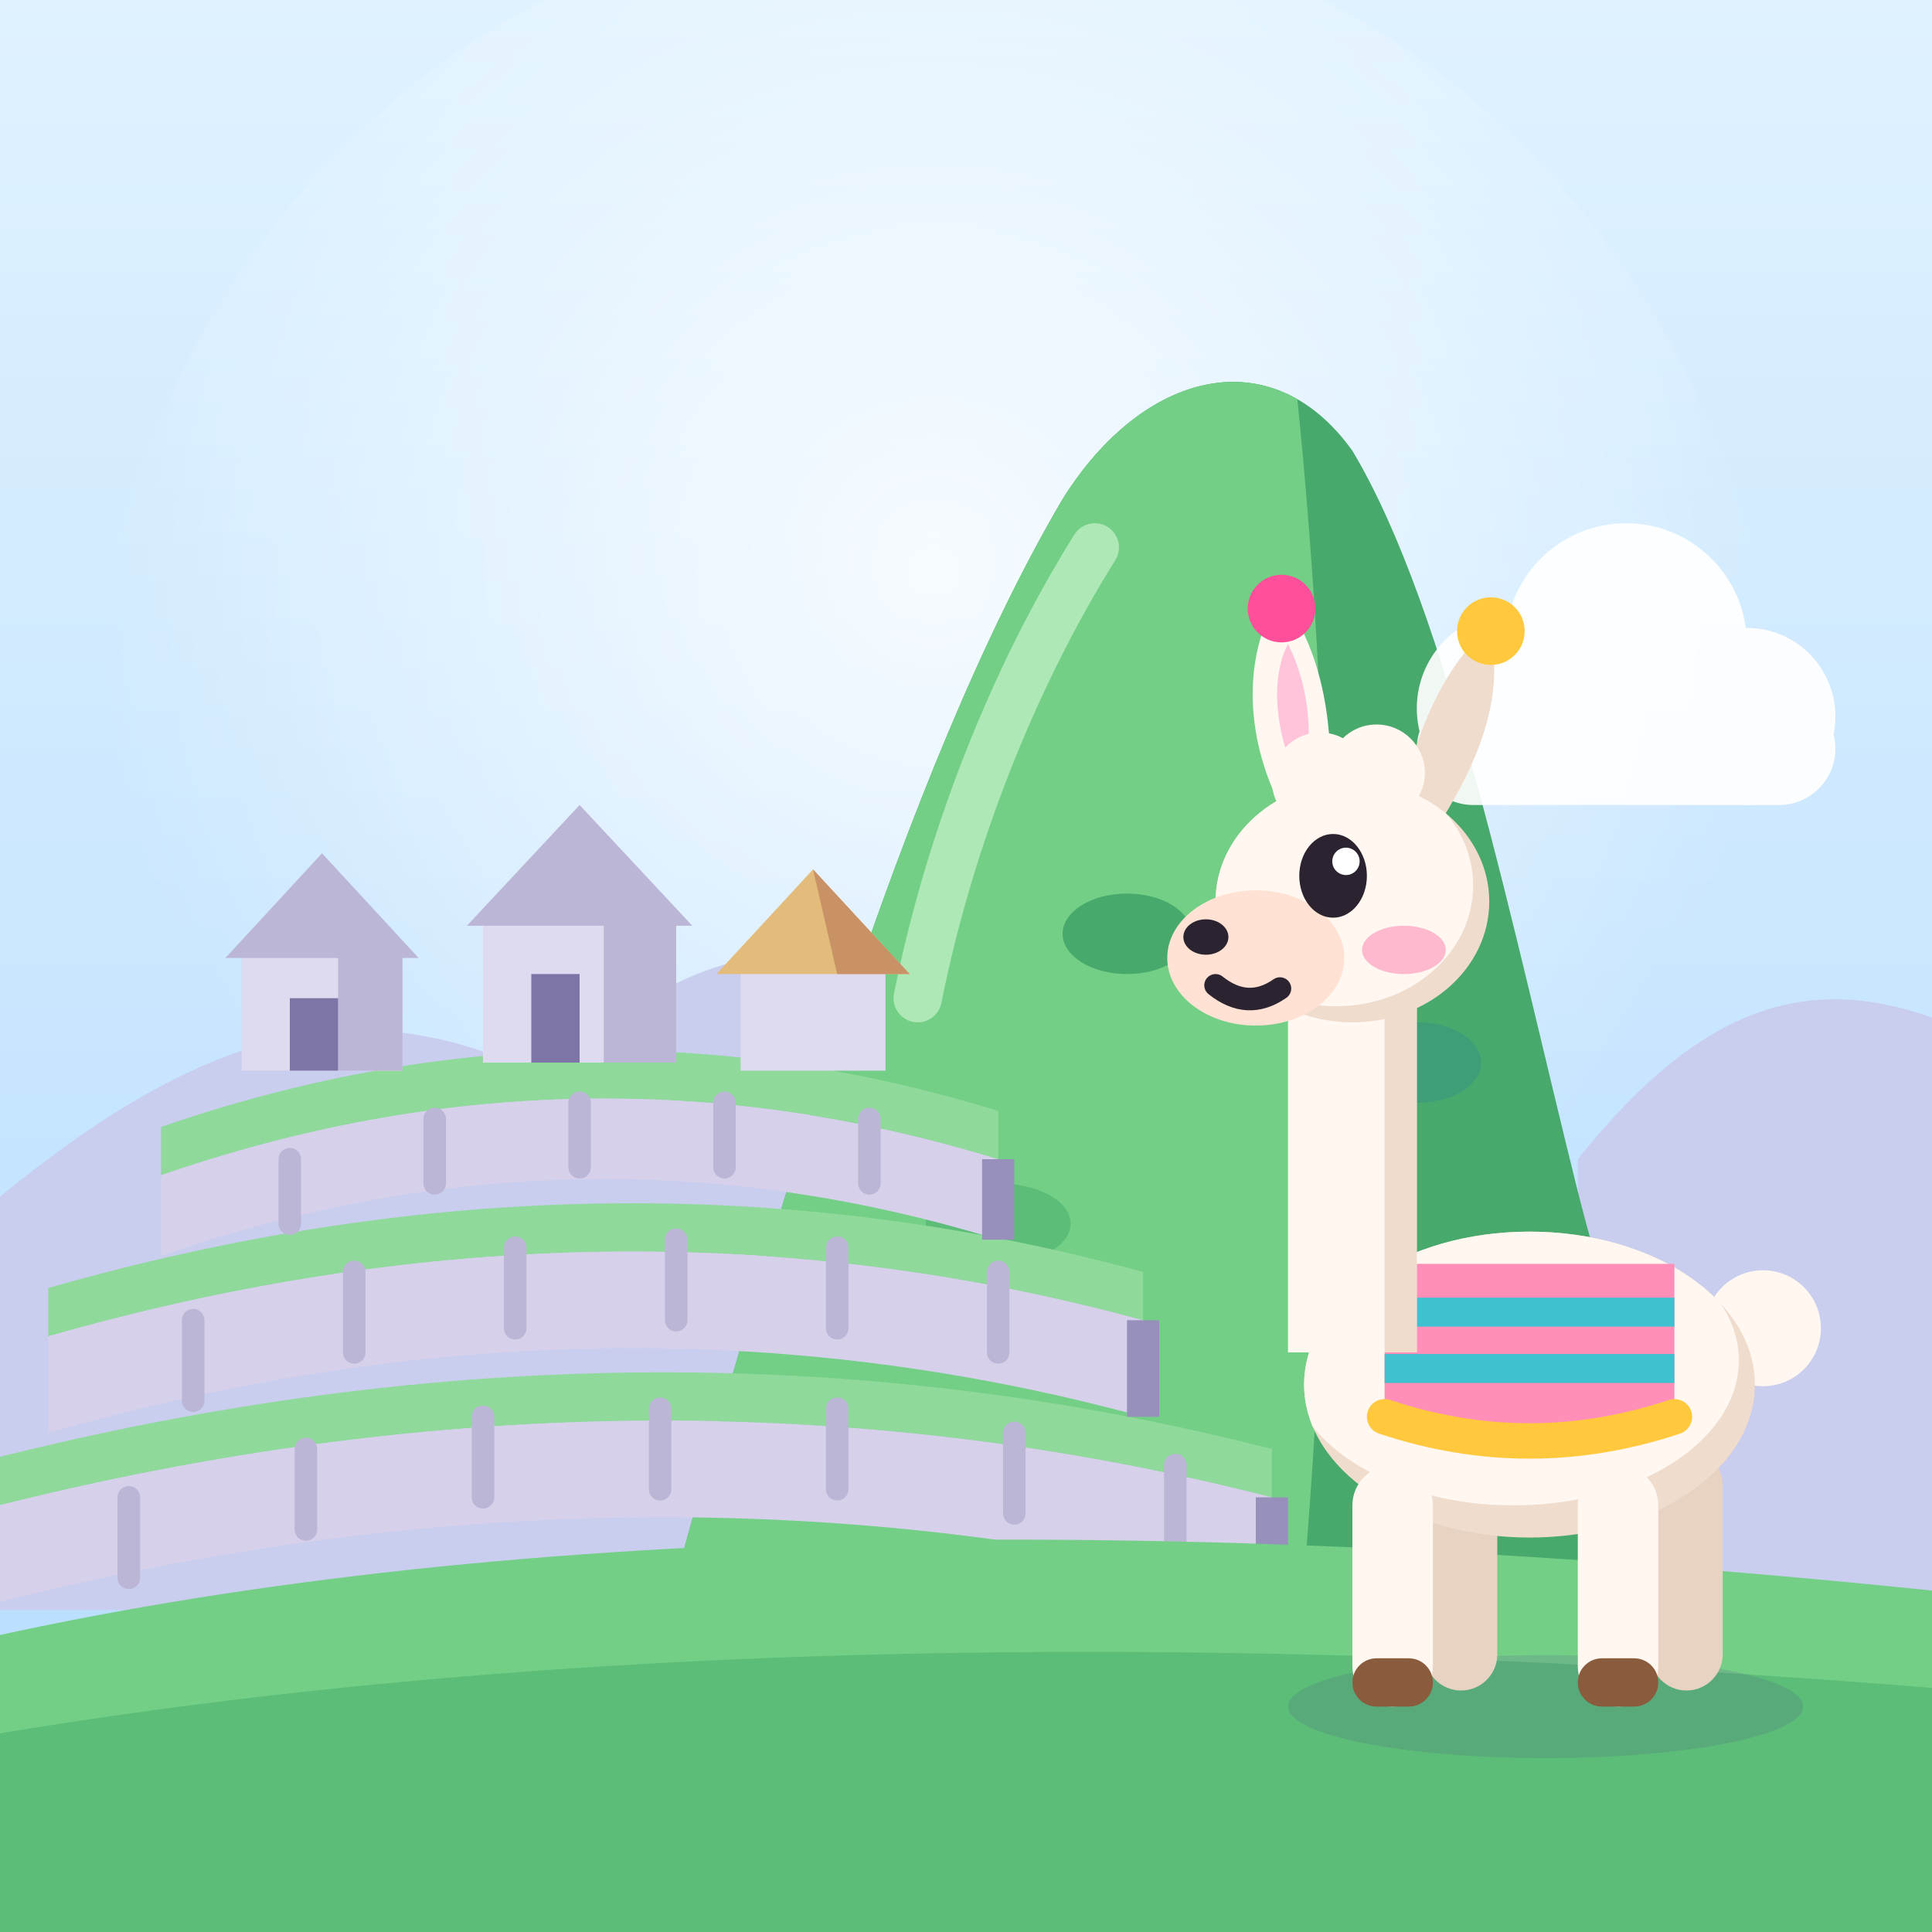
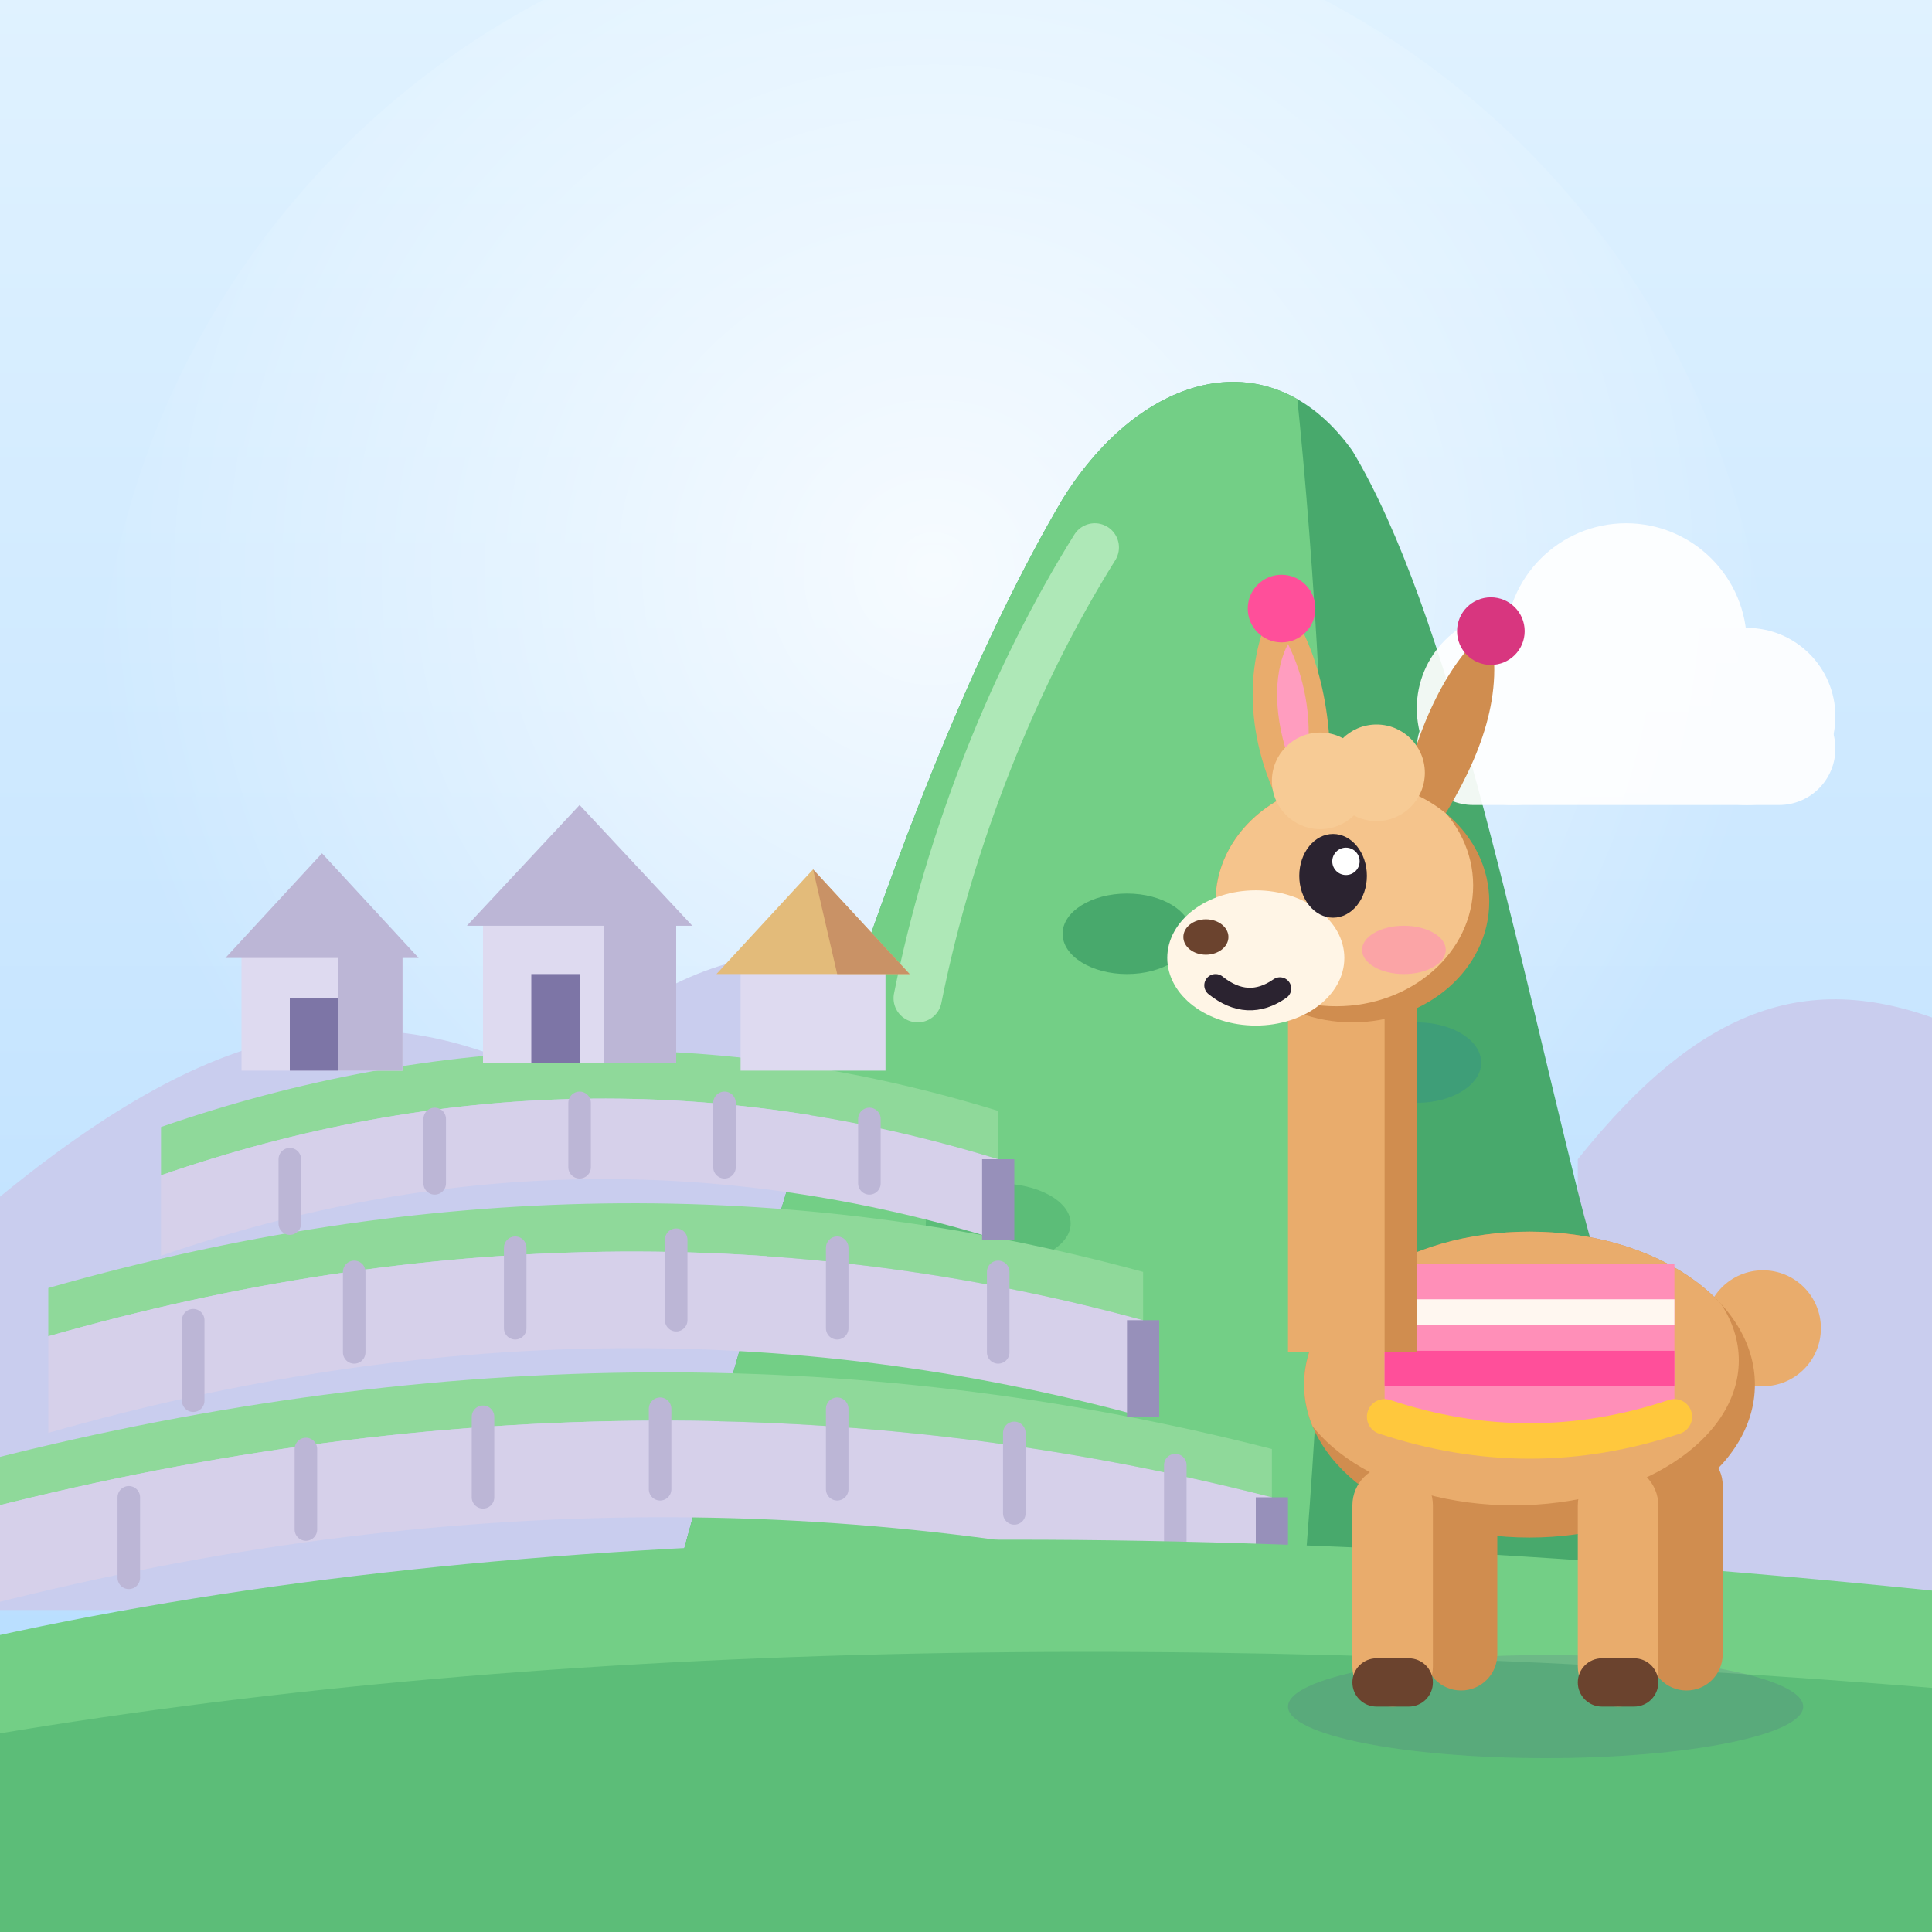
<svg xmlns="http://www.w3.org/2000/svg" viewBox="0 0 120 120">
  <defs>
    <linearGradient id="bg" x1="0" y1="0" x2="0" y2="1">
      <stop offset="0" stop-color="#e0f2ff" />
      <stop offset="1" stop-color="#b3dbff" />
    </linearGradient>
    <radialGradient id="glow" cx="0.5" cy="0.4" r="0.5">
      <stop offset="0" stop-color="#fff" stop-opacity="0.8" />
      <stop offset="1" stop-color="#fff" stop-opacity="0" />
    </radialGradient>
    <clipPath id="peak">
      <path d="M42 98C48 76 56 48 66 31C71 23 79 21 84 28C90 38 94 58 98 74C100 82 103 90 106 98Z" />
    </clipPath>
    <clipPath id="body">
      <ellipse cx="95" cy="86" rx="14" ry="9.5" />
    </clipPath>
    <clipPath id="head">
      <ellipse cx="84" cy="56" rx="8.5" ry="7.5" />
    </clipPath>
  </defs>
  <rect width="120" height="120" fill="url(#bg)" />
  <circle cx="58" cy="46" r="52" fill="url(#glow)" />
  <path d="M-2 76C12 64 22 61 34 67C44 57 54 57 62 65V100H-2Z" fill="#c9cdee" />
  <path d="M98 72C106 62 113 60 122 64V100H98Z" fill="#c9cdee" />
  <g clip-path="url(#peak)">
    <rect x="38" y="18" width="72" height="82" fill="#48a96c" />
    <path d="M42 98C48 76 56 48 66 31C71 23 77 21.5 80.5 24C83 48 83 74 81 98Z" fill="#73cf86" />
    <path d="M57 62C59 52 63 42 68 34" fill="none" stroke="#aee8b7" stroke-width="3" stroke-linecap="round" />
    <ellipse cx="70" cy="58" rx="4" ry="2.5" fill="#48a96c" />
    <ellipse cx="62" cy="76" rx="4.5" ry="2.5" fill="#5cbd78" />
    <ellipse cx="88" cy="66" rx="4" ry="2.5" fill="#3e9e78" />
  </g>
  <g fill="#fff" opacity="0.92">
    <circle cx="94" cy="44" r="6" />
    <circle cx="101" cy="40" r="7.5" />
    <circle cx="108.5" cy="44.5" r="5.5" />
    <rect x="88" y="43" width="26" height="7" rx="3.5" />
  </g>
  <path d="M10 70Q36 61 62 69L62 72Q36 64 10 73Z" fill="#8fd99a" />
  <path d="M10 73Q36 64 62 72L62 77Q36 69 10 78Z" fill="#d6d0ea" />
  <path d="M3 80Q38 70 71 79L71 82Q38 73 3 83Z" fill="#8fd99a" />
  <path d="M3 83Q38 73 71 82L71 88Q38 79 3 89Z" fill="#d6d0ea" />
  <path d="M-2 91Q40 80 79 90L79 93Q40 83 -2 94Z" fill="#8fd99a" />
  <path d="M-2 94Q40 83 79 93L79 99Q40 89 -2 100Z" fill="#d6d0ea" />
  <g stroke="#bcb6d6" stroke-width="1.4" stroke-linecap="round">
    <path d="M18 72v4M27 69.5v4M36 68.5v4M45 68.5v4M54 69.5v4" />
    <path d="M12 82v5M22 79v5M32 77.5v5M42 77v5M52 77.5v5M62 79v5" />
    <path d="M8 93v5M19 90v5M30 88v5M41 87.5v5M52 87.5v5M63 89v5M73 91v5" />
  </g>
  <path d="M62 72L62 77M71 82V88M79 93V99" stroke="#9790ba" stroke-width="2" />
  <rect x="15" y="59" width="10" height="7.5" fill="#dedaf0" />
  <rect x="21" y="59" width="4" height="7.5" fill="#bcb6d6" />
  <path d="M14 59.5L20 53L26 59.5Z" fill="#bcb6d6" />
  <rect x="18" y="62" width="3" height="4.5" fill="#7d75a6" />
  <rect x="30" y="57" width="12" height="9" fill="#dedaf0" />
  <rect x="37.5" y="57" width="4.5" height="9" fill="#bcb6d6" />
  <path d="M29 57.5L36 50L43 57.5Z" fill="#bcb6d6" />
  <rect x="33" y="60.5" width="3" height="5.5" fill="#7d75a6" />
  <rect x="46" y="60" width="9" height="6.5" fill="#dedaf0" />
  <path d="M44.5 60.5L50.5 54L56.5 60.5Z" fill="#e3bb7a" />
  <path d="M50.5 54L56.5 60.5H52Z" fill="#c99266" />
  <path d="M-2 102Q46 91 122 99V122H-2Z" fill="#73cf86" />
  <path d="M-2 108Q50 99 122 105V122H-2Z" fill="#5cbd78" />
  <ellipse cx="96" cy="106" rx="16" ry="3.2" fill="#4b3a8c" opacity="0.15" />
-   <rect x="88.5" y="90" width="4.5" height="15" rx="2.25" fill="#e8d2c2" />
-   <rect x="102.5" y="90" width="4.5" height="15" rx="2.25" fill="#e8d2c2" />
-   <circle cx="109.5" cy="82.5" r="3.6" fill="#fff7f0" />
+   <rect x="88.5" y="90" width="4.5" height="15" rx="2.25" fill="#d08d4f" />
+   <rect x="102.5" y="90" width="4.5" height="15" rx="2.25" fill="#d08d4f" />
+   <circle cx="109.5" cy="82.5" r="3.6" fill="#e9ac6c" />
  <g clip-path="url(#body)">
-     <rect x="80" y="76" width="30" height="20" fill="#efdccd" />
-     <ellipse cx="94" cy="84.5" rx="14" ry="9" fill="#fff7f0" />
+     <rect x="80" y="76" width="30" height="20" fill="#d08d4f" />
+     <ellipse cx="94" cy="84.5" rx="14" ry="9" fill="#e9ac6c" />
  </g>
  <path d="M86 78.5H104V88C98 90 92 90 86 88Z" fill="#ff8fb8" />
-   <path d="M86 81.5H104M86 85H104" stroke="#3fc1cf" stroke-width="1.8" />
+   <path d="M86 81.5H104" stroke="#fff7f0" stroke-width="1.6" />
+   <path d="M86 85H104" stroke="#ff4f9a" stroke-width="2.2" />
  <path d="M86 88C92 90 98 90 104 88" fill="none" stroke="#ffc83d" stroke-width="2.2" stroke-linecap="round" />
-   <rect x="84" y="91" width="5" height="15" rx="2.5" fill="#fff7f0" />
-   <rect x="98" y="91" width="5" height="15" rx="2.5" fill="#fff7f0" />
-   <rect x="84" y="103" width="5" height="3" rx="1.5" fill="#8a5b3d" />
-   <rect x="98" y="103" width="5" height="3" rx="1.5" fill="#8a5b3d" />
-   <path d="M80 84V62C80 57.5 88 57.5 88 62V84Z" fill="#fff7f0" />
-   <path d="M86 61V84H88V62C88 60.5 87.3 60 86 59.5Z" fill="#efdccd" />
-   <path d="M79.5 50C77 45 77.5 40 79.5 37C82 40 83 45 82.5 50Z" fill="#fff7f0" />
-   <path d="M80 47C79 44 79.2 41.5 80 40C81 42 81.5 44.5 81.2 47Z" fill="#ffc4da" />
-   <path d="M87 50C88 45 90 41 92.5 39C93.5 43 92 47 89.5 51Z" fill="#efdccd" />
+   <rect x="84" y="91" width="5" height="15" rx="2.5" fill="#e9ac6c" />
+   <rect x="98" y="91" width="5" height="15" rx="2.5" fill="#e9ac6c" />
+   <rect x="84" y="103" width="5" height="3" rx="1.5" fill="#6b432e" />
+   <rect x="98" y="103" width="5" height="3" rx="1.5" fill="#6b432e" />
+   <path d="M80 84V62C80 57.5 88 57.5 88 62V84Z" fill="#e9ac6c" />
+   <path d="M86 61V84H88V62C88 60.5 87.3 60 86 59.5Z" fill="#d08d4f" />
+   <path d="M79.5 50C77 45 77.5 40 79.5 37C82 40 83 45 82.5 50Z" fill="#e9ac6c" />
+   <path d="M80 47C79 44 79.2 41.5 80 40C81 42 81.5 44.5 81.2 47Z" fill="#ff9dbf" />
+   <path d="M87 50C88 45 90 41 92.5 39C93.5 43 92 47 89.5 51Z" fill="#d08d4f" />
  <circle cx="79.6" cy="37.8" r="2.1" fill="#ff4f9a" />
-   <circle cx="92.6" cy="39.2" r="2.1" fill="#ffc83d" />
+   <circle cx="92.6" cy="39.2" r="2.1" fill="#d8367f" />
  <g clip-path="url(#head)">
-     <rect x="74" y="47" width="20" height="18" fill="#efdccd" />
-     <ellipse cx="83" cy="55" rx="8.5" ry="7.5" fill="#fff7f0" />
+     <rect x="74" y="47" width="20" height="18" fill="#d08d4f" />
+     <ellipse cx="83" cy="55" rx="8.5" ry="7.5" fill="#f5c48c" />
  </g>
-   <circle cx="82" cy="48.5" r="3" fill="#fff7f0" />
-   <circle cx="85.5" cy="48" r="3" fill="#fff7f0" />
-   <ellipse cx="78" cy="59.5" rx="5.5" ry="4.2" fill="#ffe2d4" />
-   <ellipse cx="74.9" cy="58.2" rx="1.4" ry="1.1" fill="#2b2330" />
+   <circle cx="82" cy="48.5" r="3" fill="#f7cb95" />
+   <circle cx="85.5" cy="48" r="3" fill="#f7cb95" />
+   <ellipse cx="78" cy="59.5" rx="5.5" ry="4.2" fill="#fff5e6" />
+   <ellipse cx="74.9" cy="58.2" rx="1.4" ry="1.1" fill="#6b432e" />
  <path d="M75.5 61.2Q77.5 62.8 79.5 61.4" fill="none" stroke="#2b2330" stroke-width="1.4" stroke-linecap="round" />
  <ellipse cx="82.8" cy="54.4" rx="2.1" ry="2.6" fill="#2b2330" />
  <circle cx="83.6" cy="53.5" r="0.85" fill="#fff" />
  <ellipse cx="87.2" cy="59" rx="2.6" ry="1.5" fill="#ff8fb8" opacity="0.6" />
</svg>
